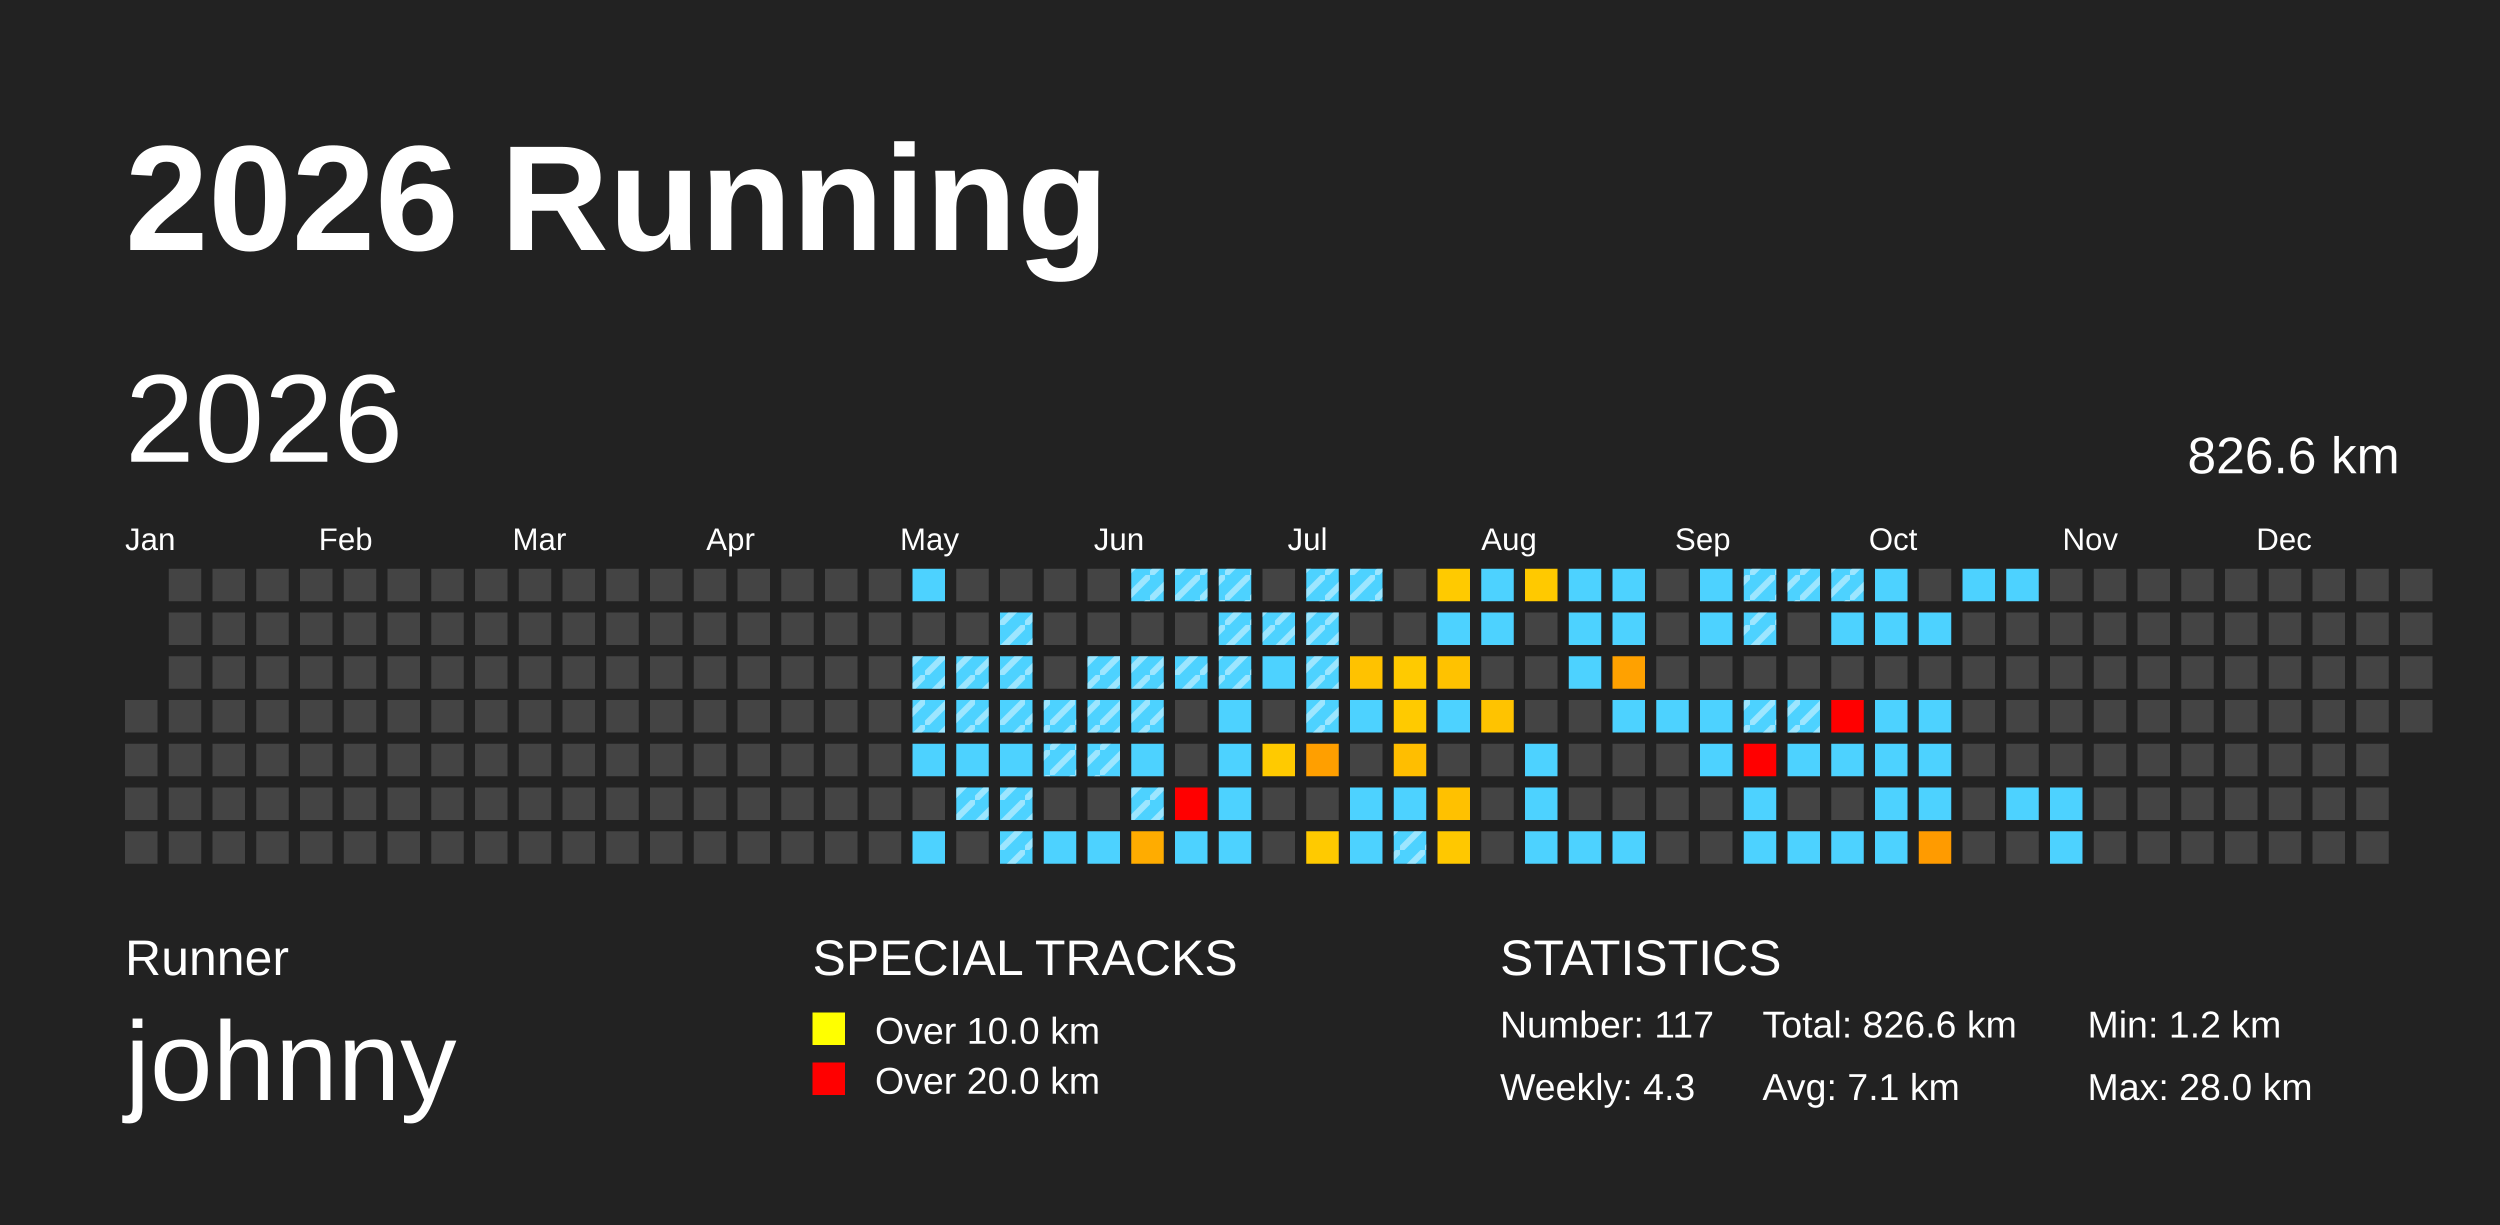
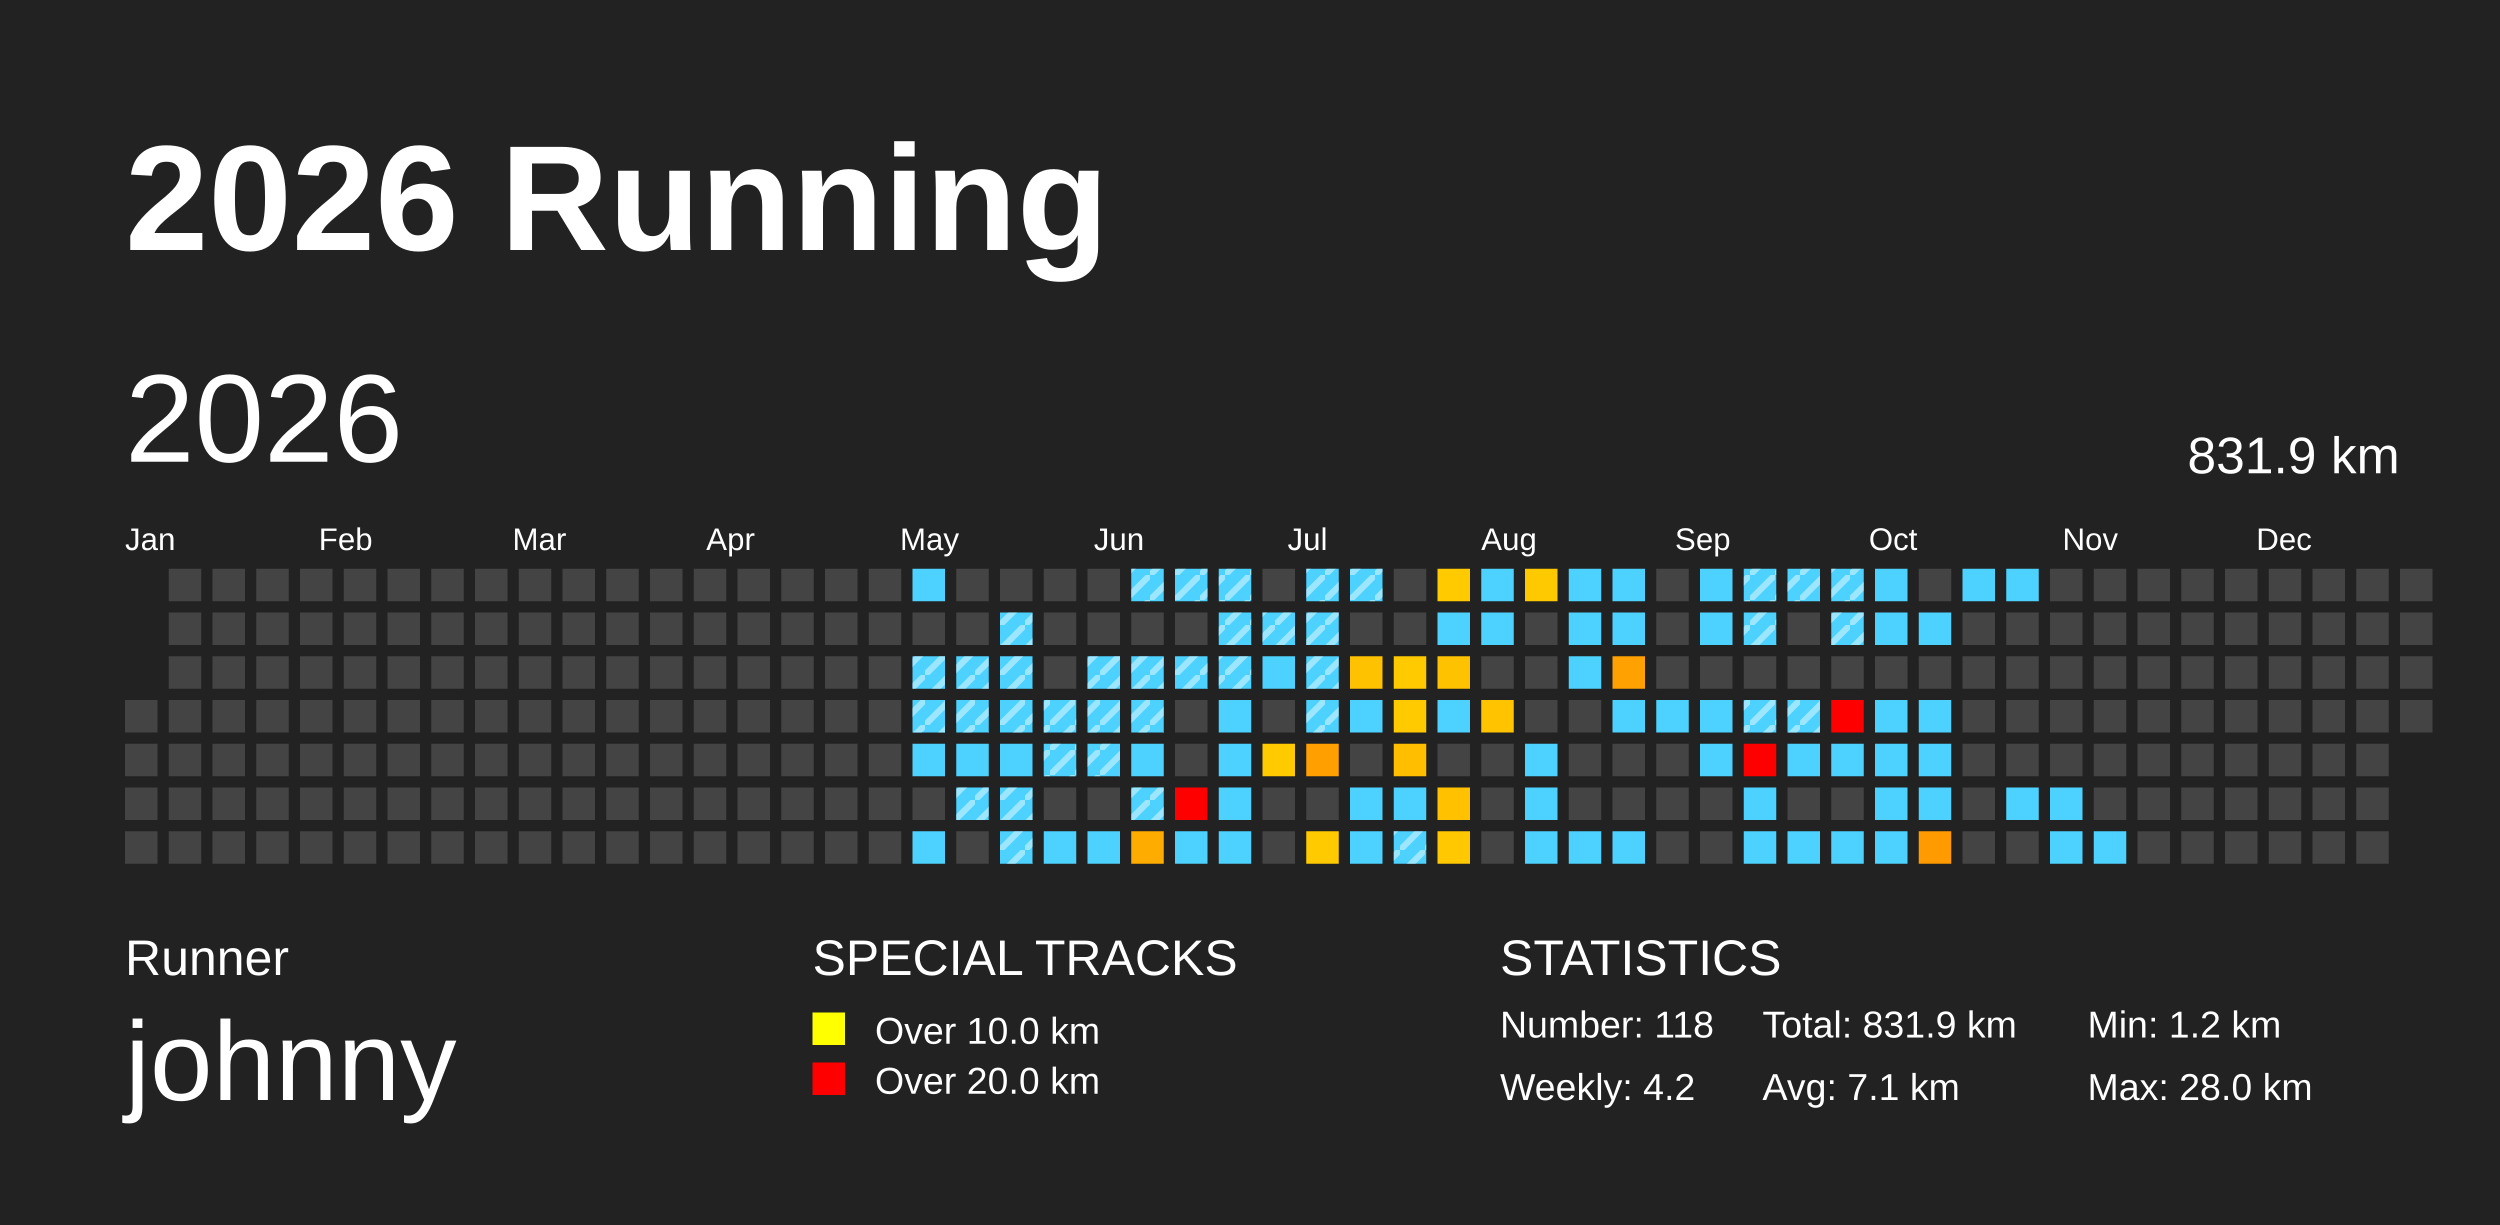
<svg xmlns="http://www.w3.org/2000/svg" baseProfile="full" height="98mm" version="1.1" viewBox="0,0,200,98" width="200mm">
  <defs>
    <pattern height="2" id="indoor-stripe" patternUnits="userSpaceOnUse" width="2">
      <line stroke="white" stroke-opacity="0.45" stroke-width="0.5" x1="0" x2="2" y1="2" y2="0" />
    </pattern>
  </defs>
  <rect fill="#222222" height="98" width="200" x="0" y="0" />
  <text fill="#FFFFFF" style="font-size:12px; font-family:Arial; font-weight:bold;" x="10" y="20">2026 Running</text>
  <text fill="#FFFFFF" style="font-size:4px; font-family:Arial" x="10" y="78">Runner</text>
  <text fill="#FFFFFF" style="font-size:9px; font-family:Arial" x="10" y="88">johnny</text>
  <text fill="#FFFFFF" style="font-size:4px; font-family:Arial" x="65" y="78">SPECIAL TRACKS</text>
  <rect fill="yellow" height="2.6" width="2.6" x="65" y="81" />
  <text fill="#FFFFFF" style="font-size:3px; font-family:Arial" x="70" y="83.5">Over 10.0 km</text>
  <rect fill="red" height="2.6" width="2.6" x="65" y="85" />
  <text fill="#FFFFFF" style="font-size:3px; font-family:Arial" x="70" y="87.5">Over 20.0 km</text>
  <text fill="#FFFFFF" style="font-size:4px; font-family:Arial" x="120" y="78">STATISTICS</text>
-   <text fill="#FFFFFF" style="font-size:3px; font-family:Arial" x="120" y="83">Number: 117</text>
-   <text fill="#FFFFFF" style="font-size:3px; font-family:Arial" x="120" y="88">Weekly: 4.3</text>
-   <text fill="#FFFFFF" style="font-size:3px; font-family:Arial" x="141" y="83">Total: 826.6 km</text>
+   <text fill="#FFFFFF" style="font-size:3px; font-family:Arial" x="120" y="83">Number: 118</text>
+   <text fill="#FFFFFF" style="font-size:3px; font-family:Arial" x="120" y="88">Weekly: 4.2</text>
+   <text fill="#FFFFFF" style="font-size:3px; font-family:Arial" x="141" y="83">Total: 831.9 km</text>
  <text fill="#FFFFFF" style="font-size:3px; font-family:Arial" x="141" y="88">Avg: 7.1 km</text>
  <text fill="#FFFFFF" style="font-size:3px; font-family:Arial" x="167" y="83">Min: 1.2 km</text>
  <text fill="#FFFFFF" style="font-size:3px; font-family:Arial" x="167" y="88">Max: 28.0 km</text>
  <text dominant-baseline="hanging" fill="#FFFFFF" style="font-size:10.0px; font-family:Arial;" x="10" y="30">2026</text>
-   <text dominant-baseline="hanging" fill="#FFFFFF" style="font-size:4.125px; font-family:Arial;" x="175" y="35">826.6 km</text>
+   <text dominant-baseline="hanging" fill="#FFFFFF" style="font-size:4.125px; font-family:Arial;" x="175" y="35">831.9 km</text>
  <text fill="#FFFFFF" style="font-size:2.5px; font-family:Arial" x="10.0" y="44">Jan</text>
  <text fill="#FFFFFF" style="font-size:2.5px; font-family:Arial" x="25.5" y="44">Feb</text>
  <text fill="#FFFFFF" style="font-size:2.5px; font-family:Arial" x="41.0" y="44">Mar</text>
  <text fill="#FFFFFF" style="font-size:2.5px; font-family:Arial" x="56.5" y="44">Apr</text>
  <text fill="#FFFFFF" style="font-size:2.5px; font-family:Arial" x="72.0" y="44">May</text>
  <text fill="#FFFFFF" style="font-size:2.5px; font-family:Arial" x="87.5" y="44">Jun</text>
  <text fill="#FFFFFF" style="font-size:2.5px; font-family:Arial" x="103.0" y="44">Jul</text>
  <text fill="#FFFFFF" style="font-size:2.5px; font-family:Arial" x="118.5" y="44">Aug</text>
  <text fill="#FFFFFF" style="font-size:2.5px; font-family:Arial" x="134.0" y="44">Sep</text>
  <text fill="#FFFFFF" style="font-size:2.5px; font-family:Arial" x="149.5" y="44">Oct</text>
  <text fill="#FFFFFF" style="font-size:2.5px; font-family:Arial" x="165.0" y="44">Nov</text>
  <text fill="#FFFFFF" style="font-size:2.5px; font-family:Arial" x="180.5" y="44">Dec</text>
  <rect fill="#444444" height="2.6" width="2.6" x="10.0" y="56.0" />
  <rect fill="#444444" height="2.6" width="2.6" x="10.0" y="59.5" />
  <rect fill="#444444" height="2.6" width="2.6" x="10.0" y="63.0" />
  <rect fill="#444444" height="2.6" width="2.6" x="10.0" y="66.5" />
  <rect fill="#444444" height="2.6" width="2.6" x="13.5" y="45.5" />
  <rect fill="#444444" height="2.6" width="2.6" x="13.5" y="49.0" />
  <rect fill="#444444" height="2.6" width="2.6" x="13.5" y="52.5" />
  <rect fill="#444444" height="2.6" width="2.6" x="13.5" y="56.0" />
  <rect fill="#444444" height="2.6" width="2.6" x="13.5" y="59.5" />
  <rect fill="#444444" height="2.6" width="2.6" x="13.5" y="63.0" />
  <rect fill="#444444" height="2.6" width="2.6" x="13.5" y="66.5" />
  <rect fill="#444444" height="2.6" width="2.6" x="17.0" y="45.5" />
  <rect fill="#444444" height="2.6" width="2.6" x="17.0" y="49.0" />
  <rect fill="#444444" height="2.6" width="2.6" x="17.0" y="52.5" />
  <rect fill="#444444" height="2.6" width="2.6" x="17.0" y="56.0" />
  <rect fill="#444444" height="2.6" width="2.6" x="17.0" y="59.5" />
  <rect fill="#444444" height="2.6" width="2.6" x="17.0" y="63.0" />
  <rect fill="#444444" height="2.6" width="2.6" x="17.0" y="66.5" />
  <rect fill="#444444" height="2.6" width="2.6" x="20.5" y="45.5" />
  <rect fill="#444444" height="2.6" width="2.6" x="20.5" y="49.0" />
  <rect fill="#444444" height="2.6" width="2.6" x="20.5" y="52.5" />
  <rect fill="#444444" height="2.6" width="2.6" x="20.5" y="56.0" />
  <rect fill="#444444" height="2.6" width="2.6" x="20.5" y="59.5" />
  <rect fill="#444444" height="2.6" width="2.6" x="20.5" y="63.0" />
  <rect fill="#444444" height="2.6" width="2.6" x="20.5" y="66.5" />
  <rect fill="#444444" height="2.6" width="2.6" x="24.0" y="45.5" />
  <rect fill="#444444" height="2.6" width="2.6" x="24.0" y="49.0" />
  <rect fill="#444444" height="2.6" width="2.6" x="24.0" y="52.5" />
  <rect fill="#444444" height="2.6" width="2.6" x="24.0" y="56.0" />
  <rect fill="#444444" height="2.6" width="2.6" x="24.0" y="59.5" />
  <rect fill="#444444" height="2.6" width="2.6" x="24.0" y="63.0" />
  <rect fill="#444444" height="2.6" width="2.6" x="24.0" y="66.5" />
  <rect fill="#444444" height="2.6" width="2.6" x="27.5" y="45.5" />
  <rect fill="#444444" height="2.6" width="2.6" x="27.5" y="49.0" />
  <rect fill="#444444" height="2.6" width="2.6" x="27.5" y="52.5" />
  <rect fill="#444444" height="2.6" width="2.6" x="27.5" y="56.0" />
  <rect fill="#444444" height="2.6" width="2.6" x="27.5" y="59.5" />
  <rect fill="#444444" height="2.6" width="2.6" x="27.5" y="63.0" />
  <rect fill="#444444" height="2.6" width="2.6" x="27.5" y="66.5" />
  <rect fill="#444444" height="2.6" width="2.6" x="31.0" y="45.5" />
  <rect fill="#444444" height="2.6" width="2.6" x="31.0" y="49.0" />
  <rect fill="#444444" height="2.6" width="2.6" x="31.0" y="52.5" />
  <rect fill="#444444" height="2.6" width="2.6" x="31.0" y="56.0" />
  <rect fill="#444444" height="2.6" width="2.6" x="31.0" y="59.5" />
  <rect fill="#444444" height="2.6" width="2.6" x="31.0" y="63.0" />
  <rect fill="#444444" height="2.6" width="2.6" x="31.0" y="66.5" />
  <rect fill="#444444" height="2.6" width="2.6" x="34.5" y="45.5" />
  <rect fill="#444444" height="2.6" width="2.6" x="34.5" y="49.0" />
  <rect fill="#444444" height="2.6" width="2.6" x="34.5" y="52.5" />
  <rect fill="#444444" height="2.6" width="2.6" x="34.5" y="56.0" />
  <rect fill="#444444" height="2.6" width="2.6" x="34.5" y="59.5" />
  <rect fill="#444444" height="2.6" width="2.6" x="34.5" y="63.0" />
  <rect fill="#444444" height="2.6" width="2.6" x="34.5" y="66.5" />
  <rect fill="#444444" height="2.6" width="2.6" x="38.0" y="45.5" />
  <rect fill="#444444" height="2.6" width="2.6" x="38.0" y="49.0" />
  <rect fill="#444444" height="2.6" width="2.6" x="38.0" y="52.5" />
  <rect fill="#444444" height="2.6" width="2.6" x="38.0" y="56.0" />
  <rect fill="#444444" height="2.6" width="2.6" x="38.0" y="59.5" />
  <rect fill="#444444" height="2.6" width="2.6" x="38.0" y="63.0" />
  <rect fill="#444444" height="2.6" width="2.6" x="38.0" y="66.5" />
  <rect fill="#444444" height="2.6" width="2.6" x="41.5" y="45.5" />
  <rect fill="#444444" height="2.6" width="2.6" x="41.5" y="49.0" />
  <rect fill="#444444" height="2.6" width="2.6" x="41.5" y="52.5" />
  <rect fill="#444444" height="2.6" width="2.6" x="41.5" y="56.0" />
  <rect fill="#444444" height="2.6" width="2.6" x="41.5" y="59.5" />
  <rect fill="#444444" height="2.6" width="2.6" x="41.5" y="63.0" />
  <rect fill="#444444" height="2.6" width="2.6" x="41.5" y="66.5" />
  <rect fill="#444444" height="2.6" width="2.6" x="45.0" y="45.5" />
  <rect fill="#444444" height="2.6" width="2.6" x="45.0" y="49.0" />
  <rect fill="#444444" height="2.6" width="2.6" x="45.0" y="52.5" />
  <rect fill="#444444" height="2.6" width="2.6" x="45.0" y="56.0" />
  <rect fill="#444444" height="2.6" width="2.6" x="45.0" y="59.5" />
  <rect fill="#444444" height="2.6" width="2.6" x="45.0" y="63.0" />
  <rect fill="#444444" height="2.6" width="2.6" x="45.0" y="66.5" />
  <rect fill="#444444" height="2.6" width="2.6" x="48.5" y="45.5" />
  <rect fill="#444444" height="2.6" width="2.6" x="48.5" y="49.0" />
  <rect fill="#444444" height="2.6" width="2.6" x="48.5" y="52.5" />
  <rect fill="#444444" height="2.6" width="2.6" x="48.5" y="56.0" />
  <rect fill="#444444" height="2.6" width="2.6" x="48.5" y="59.5" />
  <rect fill="#444444" height="2.6" width="2.6" x="48.5" y="63.0" />
  <rect fill="#444444" height="2.6" width="2.6" x="48.5" y="66.5" />
  <rect fill="#444444" height="2.6" width="2.6" x="52.0" y="45.5" />
  <rect fill="#444444" height="2.6" width="2.6" x="52.0" y="49.0" />
  <rect fill="#444444" height="2.6" width="2.6" x="52.0" y="52.5" />
  <rect fill="#444444" height="2.6" width="2.6" x="52.0" y="56.0" />
  <rect fill="#444444" height="2.6" width="2.6" x="52.0" y="59.5" />
  <rect fill="#444444" height="2.6" width="2.6" x="52.0" y="63.0" />
  <rect fill="#444444" height="2.6" width="2.6" x="52.0" y="66.5" />
  <rect fill="#444444" height="2.6" width="2.6" x="55.5" y="45.5" />
  <rect fill="#444444" height="2.6" width="2.6" x="55.5" y="49.0" />
  <rect fill="#444444" height="2.6" width="2.6" x="55.5" y="52.5" />
  <rect fill="#444444" height="2.6" width="2.6" x="55.5" y="56.0" />
  <rect fill="#444444" height="2.6" width="2.6" x="55.5" y="59.5" />
  <rect fill="#444444" height="2.6" width="2.6" x="55.5" y="63.0" />
  <rect fill="#444444" height="2.6" width="2.6" x="55.5" y="66.5" />
  <rect fill="#444444" height="2.6" width="2.6" x="59.0" y="45.5" />
  <rect fill="#444444" height="2.6" width="2.6" x="59.0" y="49.0" />
  <rect fill="#444444" height="2.6" width="2.6" x="59.0" y="52.5" />
  <rect fill="#444444" height="2.6" width="2.6" x="59.0" y="56.0" />
  <rect fill="#444444" height="2.6" width="2.6" x="59.0" y="59.5" />
  <rect fill="#444444" height="2.6" width="2.6" x="59.0" y="63.0" />
  <rect fill="#444444" height="2.6" width="2.6" x="59.0" y="66.5" />
  <rect fill="#444444" height="2.6" width="2.6" x="62.5" y="45.5" />
  <rect fill="#444444" height="2.6" width="2.6" x="62.5" y="49.0" />
  <rect fill="#444444" height="2.6" width="2.6" x="62.5" y="52.5" />
  <rect fill="#444444" height="2.6" width="2.6" x="62.5" y="56.0" />
  <rect fill="#444444" height="2.6" width="2.6" x="62.5" y="59.5" />
  <rect fill="#444444" height="2.6" width="2.6" x="62.5" y="63.0" />
  <rect fill="#444444" height="2.6" width="2.6" x="62.5" y="66.5" />
  <rect fill="#444444" height="2.6" width="2.6" x="66.0" y="45.5" />
  <rect fill="#444444" height="2.6" width="2.6" x="66.0" y="49.0" />
  <rect fill="#444444" height="2.6" width="2.6" x="66.0" y="52.5" />
  <rect fill="#444444" height="2.6" width="2.6" x="66.0" y="56.0" />
  <rect fill="#444444" height="2.6" width="2.6" x="66.0" y="59.5" />
  <rect fill="#444444" height="2.6" width="2.6" x="66.0" y="63.0" />
  <rect fill="#444444" height="2.6" width="2.6" x="66.0" y="66.5" />
  <rect fill="#444444" height="2.6" width="2.6" x="69.5" y="45.5" />
  <rect fill="#444444" height="2.6" width="2.6" x="69.5" y="49.0" />
  <rect fill="#444444" height="2.6" width="2.6" x="69.5" y="52.5" />
  <rect fill="#444444" height="2.6" width="2.6" x="69.5" y="56.0" />
  <rect fill="#444444" height="2.6" width="2.6" x="69.5" y="59.5" />
  <rect fill="#444444" height="2.6" width="2.6" x="69.5" y="63.0" />
  <rect fill="#444444" height="2.6" width="2.6" x="69.5" y="66.5" />
  <rect fill="#4dd2ff" height="2.6" width="2.6" x="73.0" y="45.5" />
  <rect fill="#444444" height="2.6" width="2.6" x="73.0" y="49.0" />
  <rect fill="#4dd2ff" height="2.6" width="2.6" x="73.0" y="52.5" />
  <rect fill="url(#indoor-stripe)" height="2.6" style="pointer-events: none;" width="2.6" x="73.0" y="52.5" />
  <rect fill="#4dd2ff" height="2.6" width="2.6" x="73.0" y="56.0" />
  <rect fill="url(#indoor-stripe)" height="2.6" style="pointer-events: none;" width="2.6" x="73.0" y="56.0" />
  <rect fill="#4dd2ff" height="2.6" width="2.6" x="73.0" y="59.5" />
  <rect fill="#444444" height="2.6" width="2.6" x="73.0" y="63.0" />
  <rect fill="#4dd2ff" height="2.6" width="2.6" x="73.0" y="66.5" />
  <rect fill="#444444" height="2.6" width="2.6" x="76.5" y="45.5" />
  <rect fill="#444444" height="2.6" width="2.6" x="76.5" y="49.0" />
  <rect fill="#4dd2ff" height="2.6" width="2.6" x="76.5" y="52.5" />
  <rect fill="url(#indoor-stripe)" height="2.6" style="pointer-events: none;" width="2.6" x="76.5" y="52.5" />
  <rect fill="#4dd2ff" height="2.6" width="2.6" x="76.5" y="56.0" />
  <rect fill="url(#indoor-stripe)" height="2.6" style="pointer-events: none;" width="2.6" x="76.5" y="56.0" />
  <rect fill="#4dd2ff" height="2.6" width="2.6" x="76.5" y="59.5" />
  <rect fill="#4dd2ff" height="2.6" width="2.6" x="76.5" y="63.0" />
  <rect fill="url(#indoor-stripe)" height="2.6" style="pointer-events: none;" width="2.6" x="76.5" y="63.0" />
  <rect fill="#444444" height="2.6" width="2.6" x="76.5" y="66.5" />
  <rect fill="#444444" height="2.6" width="2.6" x="80.0" y="45.5" />
  <rect fill="#4dd2ff" height="2.6" width="2.6" x="80.0" y="49.0" />
  <rect fill="url(#indoor-stripe)" height="2.6" style="pointer-events: none;" width="2.6" x="80.0" y="49.0" />
  <rect fill="#4dd2ff" height="2.6" width="2.6" x="80.0" y="52.5" />
  <rect fill="url(#indoor-stripe)" height="2.6" style="pointer-events: none;" width="2.6" x="80.0" y="52.5" />
  <rect fill="#4dd2ff" height="2.6" width="2.6" x="80.0" y="56.0" />
  <rect fill="url(#indoor-stripe)" height="2.6" style="pointer-events: none;" width="2.6" x="80.0" y="56.0" />
  <rect fill="#4dd2ff" height="2.6" width="2.6" x="80.0" y="59.5" />
  <rect fill="#4dd2ff" height="2.6" width="2.6" x="80.0" y="63.0" />
  <rect fill="url(#indoor-stripe)" height="2.6" style="pointer-events: none;" width="2.6" x="80.0" y="63.0" />
  <rect fill="#4dd2ff" height="2.6" width="2.6" x="80.0" y="66.5" />
  <rect fill="url(#indoor-stripe)" height="2.6" style="pointer-events: none;" width="2.6" x="80.0" y="66.5" />
  <rect fill="#444444" height="2.6" width="2.6" x="83.5" y="45.5" />
  <rect fill="#444444" height="2.6" width="2.6" x="83.5" y="49.0" />
  <rect fill="#444444" height="2.6" width="2.6" x="83.5" y="52.5" />
  <rect fill="#4dd2ff" height="2.6" width="2.6" x="83.5" y="56.0" />
  <rect fill="url(#indoor-stripe)" height="2.6" style="pointer-events: none;" width="2.6" x="83.5" y="56.0" />
  <rect fill="#4dd2ff" height="2.6" width="2.6" x="83.5" y="59.5" />
  <rect fill="url(#indoor-stripe)" height="2.6" style="pointer-events: none;" width="2.6" x="83.5" y="59.5" />
  <rect fill="#444444" height="2.6" width="2.6" x="83.5" y="63.0" />
  <rect fill="#4dd2ff" height="2.6" width="2.6" x="83.5" y="66.5" />
  <rect fill="#444444" height="2.6" width="2.6" x="87.0" y="45.5" />
  <rect fill="#444444" height="2.6" width="2.6" x="87.0" y="49.0" />
  <rect fill="#4dd2ff" height="2.6" width="2.6" x="87.0" y="52.5" />
  <rect fill="url(#indoor-stripe)" height="2.6" style="pointer-events: none;" width="2.6" x="87.0" y="52.5" />
  <rect fill="#4dd2ff" height="2.6" width="2.6" x="87.0" y="56.0" />
  <rect fill="url(#indoor-stripe)" height="2.6" style="pointer-events: none;" width="2.6" x="87.0" y="56.0" />
  <rect fill="#4dd2ff" height="2.6" width="2.6" x="87.0" y="59.5" />
  <rect fill="url(#indoor-stripe)" height="2.6" style="pointer-events: none;" width="2.6" x="87.0" y="59.5" />
  <rect fill="#444444" height="2.6" width="2.6" x="87.0" y="63.0" />
  <rect fill="#4dd2ff" height="2.6" width="2.6" x="87.0" y="66.5" />
  <rect fill="#4dd2ff" height="2.6" width="2.6" x="90.5" y="45.5" />
  <rect fill="url(#indoor-stripe)" height="2.6" style="pointer-events: none;" width="2.6" x="90.5" y="45.5" />
  <rect fill="#444444" height="2.6" width="2.6" x="90.5" y="49.0" />
  <rect fill="#4dd2ff" height="2.6" width="2.6" x="90.5" y="52.5" />
  <rect fill="url(#indoor-stripe)" height="2.6" style="pointer-events: none;" width="2.6" x="90.5" y="52.5" />
  <rect fill="#4dd2ff" height="2.6" width="2.6" x="90.5" y="56.0" />
  <rect fill="url(#indoor-stripe)" height="2.6" style="pointer-events: none;" width="2.6" x="90.5" y="56.0" />
  <rect fill="#4dd2ff" height="2.6" width="2.6" x="90.5" y="59.5" />
  <rect fill="#4dd2ff" height="2.6" width="2.6" x="90.5" y="63.0" />
  <rect fill="url(#indoor-stripe)" height="2.6" style="pointer-events: none;" width="2.6" x="90.5" y="63.0" />
  <rect fill="#ffac00" height="2.6" width="2.6" x="90.5" y="66.5" />
  <rect fill="#4dd2ff" height="2.6" width="2.6" x="94.0" y="45.5" />
  <rect fill="url(#indoor-stripe)" height="2.6" style="pointer-events: none;" width="2.6" x="94.0" y="45.5" />
  <rect fill="#444444" height="2.6" width="2.6" x="94.0" y="49.0" />
  <rect fill="#4dd2ff" height="2.6" width="2.6" x="94.0" y="52.5" />
  <rect fill="url(#indoor-stripe)" height="2.6" style="pointer-events: none;" width="2.6" x="94.0" y="52.5" />
  <rect fill="#444444" height="2.6" width="2.6" x="94.0" y="56.0" />
  <rect fill="#444444" height="2.6" width="2.6" x="94.0" y="59.5" />
  <rect fill="red" height="2.6" width="2.6" x="94.0" y="63.0" />
  <rect fill="#4dd2ff" height="2.6" width="2.6" x="94.0" y="66.5" />
  <rect fill="#4dd2ff" height="2.6" width="2.6" x="97.5" y="45.5" />
  <rect fill="url(#indoor-stripe)" height="2.6" style="pointer-events: none;" width="2.6" x="97.5" y="45.5" />
  <rect fill="#4dd2ff" height="2.6" width="2.6" x="97.5" y="49.0" />
  <rect fill="url(#indoor-stripe)" height="2.6" style="pointer-events: none;" width="2.6" x="97.5" y="49.0" />
  <rect fill="#4dd2ff" height="2.6" width="2.6" x="97.5" y="52.5" />
  <rect fill="url(#indoor-stripe)" height="2.6" style="pointer-events: none;" width="2.6" x="97.5" y="52.5" />
  <rect fill="#4dd2ff" height="2.6" width="2.6" x="97.5" y="56.0" />
  <rect fill="#4dd2ff" height="2.6" width="2.6" x="97.5" y="59.5" />
  <rect fill="#4dd2ff" height="2.6" width="2.6" x="97.5" y="63.0" />
  <rect fill="#4dd2ff" height="2.6" width="2.6" x="97.5" y="66.5" />
  <rect fill="#444444" height="2.6" width="2.6" x="101.0" y="45.5" />
  <rect fill="#4dd2ff" height="2.6" width="2.6" x="101.0" y="49.0" />
  <rect fill="url(#indoor-stripe)" height="2.6" style="pointer-events: none;" width="2.6" x="101.0" y="49.0" />
  <rect fill="#4dd2ff" height="2.6" width="2.6" x="101.0" y="52.5" />
  <rect fill="#444444" height="2.6" width="2.6" x="101.0" y="56.0" />
  <rect fill="#ffca00" height="2.6" width="2.6" x="101.0" y="59.5" />
  <rect fill="#444444" height="2.6" width="2.6" x="101.0" y="63.0" />
  <rect fill="#444444" height="2.6" width="2.6" x="101.0" y="66.5" />
  <rect fill="#4dd2ff" height="2.6" width="2.6" x="104.5" y="45.5" />
  <rect fill="url(#indoor-stripe)" height="2.6" style="pointer-events: none;" width="2.6" x="104.5" y="45.5" />
  <rect fill="#4dd2ff" height="2.6" width="2.6" x="104.5" y="49.0" />
  <rect fill="url(#indoor-stripe)" height="2.6" style="pointer-events: none;" width="2.6" x="104.5" y="49.0" />
  <rect fill="#4dd2ff" height="2.6" width="2.6" x="104.5" y="52.5" />
  <rect fill="url(#indoor-stripe)" height="2.6" style="pointer-events: none;" width="2.6" x="104.5" y="52.5" />
  <rect fill="#4dd2ff" height="2.6" width="2.6" x="104.5" y="56.0" />
  <rect fill="url(#indoor-stripe)" height="2.6" style="pointer-events: none;" width="2.6" x="104.5" y="56.0" />
  <rect fill="#ff9f00" height="2.6" width="2.6" x="104.5" y="59.5" />
  <rect fill="#444444" height="2.6" width="2.6" x="104.5" y="63.0" />
  <rect fill="#ffca00" height="2.6" width="2.6" x="104.5" y="66.5" />
  <rect fill="#4dd2ff" height="2.6" width="2.6" x="108.0" y="45.5" />
  <rect fill="url(#indoor-stripe)" height="2.6" style="pointer-events: none;" width="2.6" x="108.0" y="45.5" />
  <rect fill="#444444" height="2.6" width="2.6" x="108.0" y="49.0" />
  <rect fill="#ffc200" height="2.6" width="2.6" x="108.0" y="52.5" />
  <rect fill="#4dd2ff" height="2.6" width="2.6" x="108.0" y="56.0" />
  <rect fill="#444444" height="2.6" width="2.6" x="108.0" y="59.5" />
  <rect fill="#4dd2ff" height="2.6" width="2.6" x="108.0" y="63.0" />
  <rect fill="#4dd2ff" height="2.6" width="2.6" x="108.0" y="66.5" />
  <rect fill="#444444" height="2.6" width="2.6" x="111.5" y="45.5" />
  <rect fill="#444444" height="2.6" width="2.6" x="111.5" y="49.0" />
  <rect fill="#ffca00" height="2.6" width="2.6" x="111.5" y="52.5" />
  <rect fill="#ffca00" height="2.6" width="2.6" x="111.5" y="56.0" />
  <rect fill="#ffbe00" height="2.6" width="2.6" x="111.5" y="59.5" />
  <rect fill="#4dd2ff" height="2.6" width="2.6" x="111.5" y="63.0" />
  <rect fill="#4dd2ff" height="2.6" width="2.6" x="111.5" y="66.5" />
  <rect fill="url(#indoor-stripe)" height="2.6" style="pointer-events: none;" width="2.6" x="111.5" y="66.5" />
  <rect fill="#ffca00" height="2.6" width="2.6" x="115.0" y="45.5" />
  <rect fill="#4dd2ff" height="2.6" width="2.6" x="115.0" y="49.0" />
  <rect fill="#ffc200" height="2.6" width="2.6" x="115.0" y="52.5" />
  <rect fill="#4dd2ff" height="2.6" width="2.6" x="115.0" y="56.0" />
  <rect fill="#444444" height="2.6" width="2.6" x="115.0" y="59.5" />
  <rect fill="#ffc100" height="2.6" width="2.6" x="115.0" y="63.0" />
  <rect fill="#ffc800" height="2.6" width="2.6" x="115.0" y="66.5" />
  <rect fill="#4dd2ff" height="2.6" width="2.6" x="118.5" y="45.5" />
  <rect fill="#4dd2ff" height="2.6" width="2.6" x="118.5" y="49.0" />
  <rect fill="#444444" height="2.6" width="2.6" x="118.5" y="52.5" />
  <rect fill="#ffc300" height="2.6" width="2.6" x="118.5" y="56.0" />
  <rect fill="#444444" height="2.6" width="2.6" x="118.5" y="59.5" />
  <rect fill="#444444" height="2.6" width="2.6" x="118.5" y="63.0" />
  <rect fill="#444444" height="2.6" width="2.6" x="118.5" y="66.5" />
  <rect fill="#ffc900" height="2.6" width="2.6" x="122.0" y="45.5" />
  <rect fill="#444444" height="2.6" width="2.6" x="122.0" y="49.0" />
  <rect fill="#444444" height="2.6" width="2.6" x="122.0" y="52.5" />
  <rect fill="#444444" height="2.6" width="2.6" x="122.0" y="56.0" />
  <rect fill="#4dd2ff" height="2.6" width="2.6" x="122.0" y="59.5" />
  <rect fill="#4dd2ff" height="2.6" width="2.6" x="122.0" y="63.0" />
  <rect fill="#4dd2ff" height="2.6" width="2.6" x="122.0" y="66.5" />
  <rect fill="#4dd2ff" height="2.6" width="2.6" x="125.5" y="45.5" />
  <rect fill="#4dd2ff" height="2.6" width="2.6" x="125.5" y="49.0" />
  <rect fill="#4dd2ff" height="2.6" width="2.6" x="125.5" y="52.5" />
  <rect fill="#444444" height="2.6" width="2.6" x="125.5" y="56.0" />
  <rect fill="#444444" height="2.6" width="2.6" x="125.5" y="59.5" />
  <rect fill="#444444" height="2.6" width="2.6" x="125.5" y="63.0" />
  <rect fill="#4dd2ff" height="2.6" width="2.6" x="125.5" y="66.5" />
  <rect fill="#4dd2ff" height="2.6" width="2.6" x="129.0" y="45.5" />
  <rect fill="#4dd2ff" height="2.6" width="2.6" x="129.0" y="49.0" />
  <rect fill="#ffa100" height="2.6" width="2.6" x="129.0" y="52.5" />
  <rect fill="#4dd2ff" height="2.6" width="2.6" x="129.0" y="56.0" />
  <rect fill="#444444" height="2.6" width="2.6" x="129.0" y="59.5" />
  <rect fill="#444444" height="2.6" width="2.6" x="129.0" y="63.0" />
  <rect fill="#4dd2ff" height="2.6" width="2.6" x="129.0" y="66.5" />
  <rect fill="#444444" height="2.6" width="2.6" x="132.5" y="45.5" />
  <rect fill="#444444" height="2.6" width="2.6" x="132.5" y="49.0" />
  <rect fill="#444444" height="2.6" width="2.6" x="132.5" y="52.5" />
  <rect fill="#4dd2ff" height="2.6" width="2.6" x="132.5" y="56.0" />
  <rect fill="#444444" height="2.6" width="2.6" x="132.5" y="59.5" />
  <rect fill="#444444" height="2.6" width="2.6" x="132.5" y="63.0" />
  <rect fill="#444444" height="2.6" width="2.6" x="132.5" y="66.5" />
  <rect fill="#4dd2ff" height="2.6" width="2.6" x="136.0" y="45.5" />
  <rect fill="#4dd2ff" height="2.6" width="2.6" x="136.0" y="49.0" />
  <rect fill="#444444" height="2.6" width="2.6" x="136.0" y="52.5" />
  <rect fill="#4dd2ff" height="2.6" width="2.6" x="136.0" y="56.0" />
  <rect fill="#4dd2ff" height="2.6" width="2.6" x="136.0" y="59.5" />
  <rect fill="#444444" height="2.6" width="2.6" x="136.0" y="63.0" />
  <rect fill="#444444" height="2.6" width="2.6" x="136.0" y="66.5" />
  <rect fill="#4dd2ff" height="2.6" width="2.6" x="139.5" y="45.5" />
  <rect fill="url(#indoor-stripe)" height="2.6" style="pointer-events: none;" width="2.6" x="139.5" y="45.5" />
  <rect fill="#4dd2ff" height="2.6" width="2.6" x="139.5" y="49.0" />
  <rect fill="url(#indoor-stripe)" height="2.6" style="pointer-events: none;" width="2.6" x="139.5" y="49.0" />
  <rect fill="#444444" height="2.6" width="2.6" x="139.5" y="52.5" />
  <rect fill="#4dd2ff" height="2.6" width="2.6" x="139.5" y="56.0" />
  <rect fill="url(#indoor-stripe)" height="2.6" style="pointer-events: none;" width="2.6" x="139.5" y="56.0" />
  <rect fill="red" height="2.6" width="2.6" x="139.5" y="59.5" />
  <rect fill="#4dd2ff" height="2.6" width="2.6" x="139.5" y="63.0" />
  <rect fill="#4dd2ff" height="2.6" width="2.6" x="139.5" y="66.5" />
  <rect fill="#4dd2ff" height="2.6" width="2.6" x="143.0" y="45.5" />
  <rect fill="url(#indoor-stripe)" height="2.6" style="pointer-events: none;" width="2.6" x="143.0" y="45.5" />
  <rect fill="#444444" height="2.6" width="2.6" x="143.0" y="49.0" />
  <rect fill="#444444" height="2.6" width="2.6" x="143.0" y="52.5" />
  <rect fill="#4dd2ff" height="2.6" width="2.6" x="143.0" y="56.0" />
  <rect fill="url(#indoor-stripe)" height="2.6" style="pointer-events: none;" width="2.6" x="143.0" y="56.0" />
  <rect fill="#4dd2ff" height="2.6" width="2.6" x="143.0" y="59.5" />
  <rect fill="#444444" height="2.6" width="2.6" x="143.0" y="63.0" />
  <rect fill="#4dd2ff" height="2.6" width="2.6" x="143.0" y="66.5" />
  <rect fill="#4dd2ff" height="2.6" width="2.6" x="146.5" y="45.5" />
  <rect fill="url(#indoor-stripe)" height="2.6" style="pointer-events: none;" width="2.6" x="146.5" y="45.5" />
  <rect fill="#4dd2ff" height="2.6" width="2.6" x="146.5" y="49.0" />
+   <rect fill="url(#indoor-stripe)" height="2.6" style="pointer-events: none;" width="2.6" x="146.5" y="49.0" />
  <rect fill="#444444" height="2.6" width="2.6" x="146.5" y="52.5" />
  <rect fill="red" height="2.6" width="2.6" x="146.5" y="56.0" />
  <rect fill="#4dd2ff" height="2.6" width="2.6" x="146.5" y="59.5" />
  <rect fill="#444444" height="2.6" width="2.6" x="146.5" y="63.0" />
  <rect fill="#4dd2ff" height="2.6" width="2.6" x="146.5" y="66.5" />
  <rect fill="#4dd2ff" height="2.6" width="2.6" x="150.0" y="45.5" />
  <rect fill="#4dd2ff" height="2.6" width="2.6" x="150.0" y="49.0" />
  <rect fill="#444444" height="2.6" width="2.6" x="150.0" y="52.5" />
  <rect fill="#4dd2ff" height="2.6" width="2.6" x="150.0" y="56.0" />
  <rect fill="#4dd2ff" height="2.6" width="2.6" x="150.0" y="59.5" />
  <rect fill="#4dd2ff" height="2.6" width="2.6" x="150.0" y="63.0" />
  <rect fill="#4dd2ff" height="2.6" width="2.6" x="150.0" y="66.5" />
  <rect fill="#444444" height="2.6" width="2.6" x="153.5" y="45.5" />
  <rect fill="#4dd2ff" height="2.6" width="2.6" x="153.5" y="49.0" />
  <rect fill="#444444" height="2.6" width="2.6" x="153.5" y="52.5" />
  <rect fill="#4dd2ff" height="2.6" width="2.6" x="153.5" y="56.0" />
  <rect fill="#4dd2ff" height="2.6" width="2.6" x="153.5" y="59.5" />
  <rect fill="#4dd2ff" height="2.6" width="2.6" x="153.5" y="63.0" />
  <rect fill="#ff9b00" height="2.6" width="2.6" x="153.5" y="66.5" />
  <rect fill="#4dd2ff" height="2.6" width="2.6" x="157.0" y="45.5" />
  <rect fill="#444444" height="2.6" width="2.6" x="157.0" y="49.0" />
  <rect fill="#444444" height="2.6" width="2.6" x="157.0" y="52.5" />
  <rect fill="#444444" height="2.6" width="2.6" x="157.0" y="56.0" />
  <rect fill="#444444" height="2.6" width="2.6" x="157.0" y="59.5" />
  <rect fill="#444444" height="2.6" width="2.6" x="157.0" y="63.0" />
  <rect fill="#444444" height="2.6" width="2.6" x="157.0" y="66.5" />
  <rect fill="#4dd2ff" height="2.6" width="2.6" x="160.5" y="45.5" />
  <rect fill="#444444" height="2.6" width="2.6" x="160.5" y="49.0" />
  <rect fill="#444444" height="2.6" width="2.6" x="160.5" y="52.5" />
  <rect fill="#444444" height="2.6" width="2.6" x="160.5" y="56.0" />
  <rect fill="#444444" height="2.6" width="2.6" x="160.5" y="59.5" />
  <rect fill="#4dd2ff" height="2.6" width="2.6" x="160.5" y="63.0" />
  <rect fill="#444444" height="2.6" width="2.6" x="160.5" y="66.5" />
  <rect fill="#444444" height="2.6" width="2.6" x="164.0" y="45.5" />
  <rect fill="#444444" height="2.6" width="2.6" x="164.0" y="49.0" />
  <rect fill="#444444" height="2.6" width="2.6" x="164.0" y="52.5" />
  <rect fill="#444444" height="2.6" width="2.6" x="164.0" y="56.0" />
  <rect fill="#444444" height="2.6" width="2.6" x="164.0" y="59.5" />
  <rect fill="#4dd2ff" height="2.6" width="2.6" x="164.0" y="63.0" />
  <rect fill="#4dd2ff" height="2.6" width="2.6" x="164.0" y="66.5" />
  <rect fill="#444444" height="2.6" width="2.6" x="167.5" y="45.5" />
  <rect fill="#444444" height="2.6" width="2.6" x="167.5" y="49.0" />
  <rect fill="#444444" height="2.6" width="2.6" x="167.5" y="52.5" />
  <rect fill="#444444" height="2.6" width="2.6" x="167.5" y="56.0" />
  <rect fill="#444444" height="2.6" width="2.6" x="167.5" y="59.5" />
  <rect fill="#444444" height="2.6" width="2.6" x="167.5" y="63.0" />
-   <rect fill="#444444" height="2.6" width="2.6" x="167.5" y="66.5" />
+   <rect fill="#4dd2ff" height="2.6" width="2.6" x="167.5" y="66.5" />
  <rect fill="#444444" height="2.6" width="2.6" x="171.0" y="45.5" />
  <rect fill="#444444" height="2.6" width="2.6" x="171.0" y="49.0" />
  <rect fill="#444444" height="2.6" width="2.6" x="171.0" y="52.5" />
  <rect fill="#444444" height="2.6" width="2.6" x="171.0" y="56.0" />
  <rect fill="#444444" height="2.6" width="2.6" x="171.0" y="59.5" />
  <rect fill="#444444" height="2.6" width="2.6" x="171.0" y="63.0" />
  <rect fill="#444444" height="2.6" width="2.6" x="171.0" y="66.5" />
  <rect fill="#444444" height="2.6" width="2.6" x="174.5" y="45.5" />
  <rect fill="#444444" height="2.6" width="2.6" x="174.5" y="49.0" />
  <rect fill="#444444" height="2.6" width="2.6" x="174.5" y="52.5" />
  <rect fill="#444444" height="2.6" width="2.6" x="174.5" y="56.0" />
  <rect fill="#444444" height="2.6" width="2.6" x="174.5" y="59.5" />
  <rect fill="#444444" height="2.6" width="2.6" x="174.5" y="63.0" />
  <rect fill="#444444" height="2.6" width="2.6" x="174.5" y="66.5" />
  <rect fill="#444444" height="2.6" width="2.6" x="178.0" y="45.5" />
  <rect fill="#444444" height="2.6" width="2.6" x="178.0" y="49.0" />
  <rect fill="#444444" height="2.6" width="2.6" x="178.0" y="52.5" />
  <rect fill="#444444" height="2.6" width="2.6" x="178.0" y="56.0" />
  <rect fill="#444444" height="2.6" width="2.6" x="178.0" y="59.5" />
  <rect fill="#444444" height="2.6" width="2.6" x="178.0" y="63.0" />
  <rect fill="#444444" height="2.6" width="2.6" x="178.0" y="66.5" />
  <rect fill="#444444" height="2.6" width="2.6" x="181.5" y="45.5" />
  <rect fill="#444444" height="2.6" width="2.6" x="181.5" y="49.0" />
  <rect fill="#444444" height="2.6" width="2.6" x="181.5" y="52.5" />
  <rect fill="#444444" height="2.6" width="2.6" x="181.5" y="56.0" />
  <rect fill="#444444" height="2.6" width="2.6" x="181.5" y="59.5" />
  <rect fill="#444444" height="2.6" width="2.6" x="181.5" y="63.0" />
  <rect fill="#444444" height="2.6" width="2.6" x="181.5" y="66.5" />
  <rect fill="#444444" height="2.6" width="2.6" x="185.0" y="45.5" />
  <rect fill="#444444" height="2.6" width="2.6" x="185.0" y="49.0" />
  <rect fill="#444444" height="2.6" width="2.6" x="185.0" y="52.5" />
  <rect fill="#444444" height="2.6" width="2.6" x="185.0" y="56.0" />
  <rect fill="#444444" height="2.6" width="2.6" x="185.0" y="59.5" />
  <rect fill="#444444" height="2.6" width="2.6" x="185.0" y="63.0" />
  <rect fill="#444444" height="2.6" width="2.6" x="185.0" y="66.5" />
  <rect fill="#444444" height="2.6" width="2.6" x="188.5" y="45.5" />
  <rect fill="#444444" height="2.6" width="2.6" x="188.5" y="49.0" />
  <rect fill="#444444" height="2.6" width="2.6" x="188.5" y="52.5" />
  <rect fill="#444444" height="2.6" width="2.6" x="188.5" y="56.0" />
  <rect fill="#444444" height="2.6" width="2.6" x="188.5" y="59.5" />
  <rect fill="#444444" height="2.6" width="2.6" x="188.5" y="63.0" />
  <rect fill="#444444" height="2.6" width="2.6" x="188.5" y="66.5" />
  <rect fill="#444444" height="2.6" width="2.6" x="192.0" y="45.5" />
  <rect fill="#444444" height="2.6" width="2.6" x="192.0" y="49.0" />
  <rect fill="#444444" height="2.6" width="2.6" x="192.0" y="52.5" />
  <rect fill="#444444" height="2.6" width="2.6" x="192.0" y="56.0" />
</svg>
